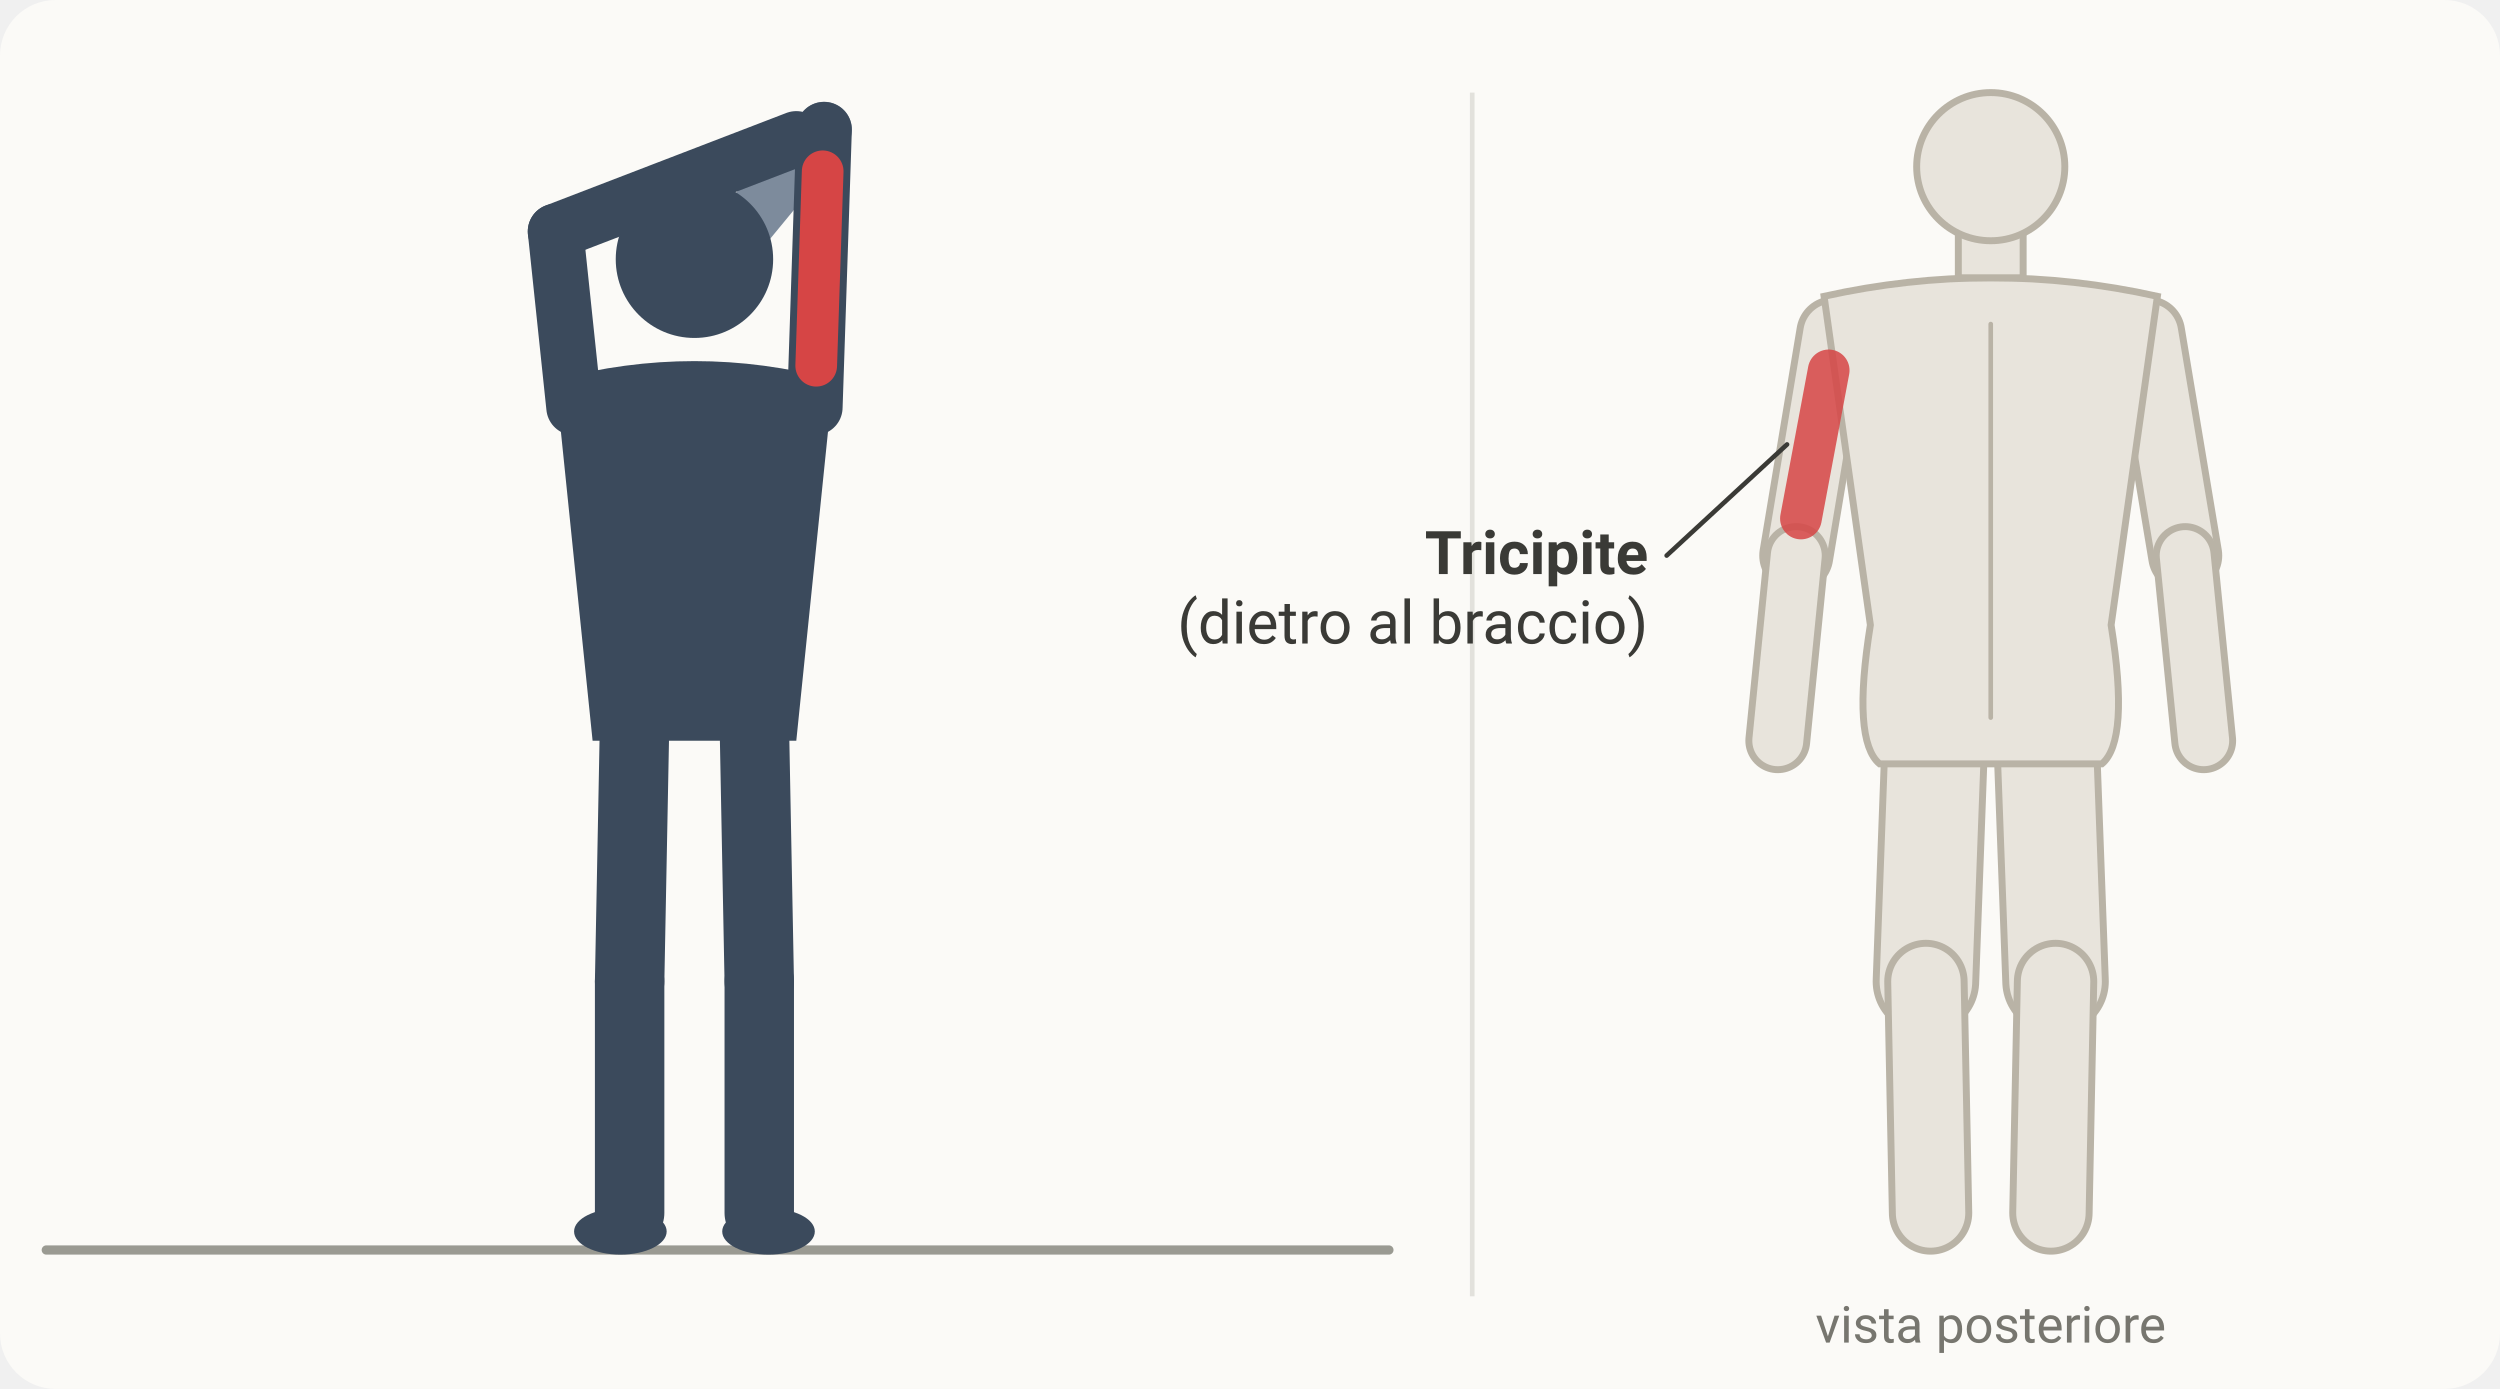
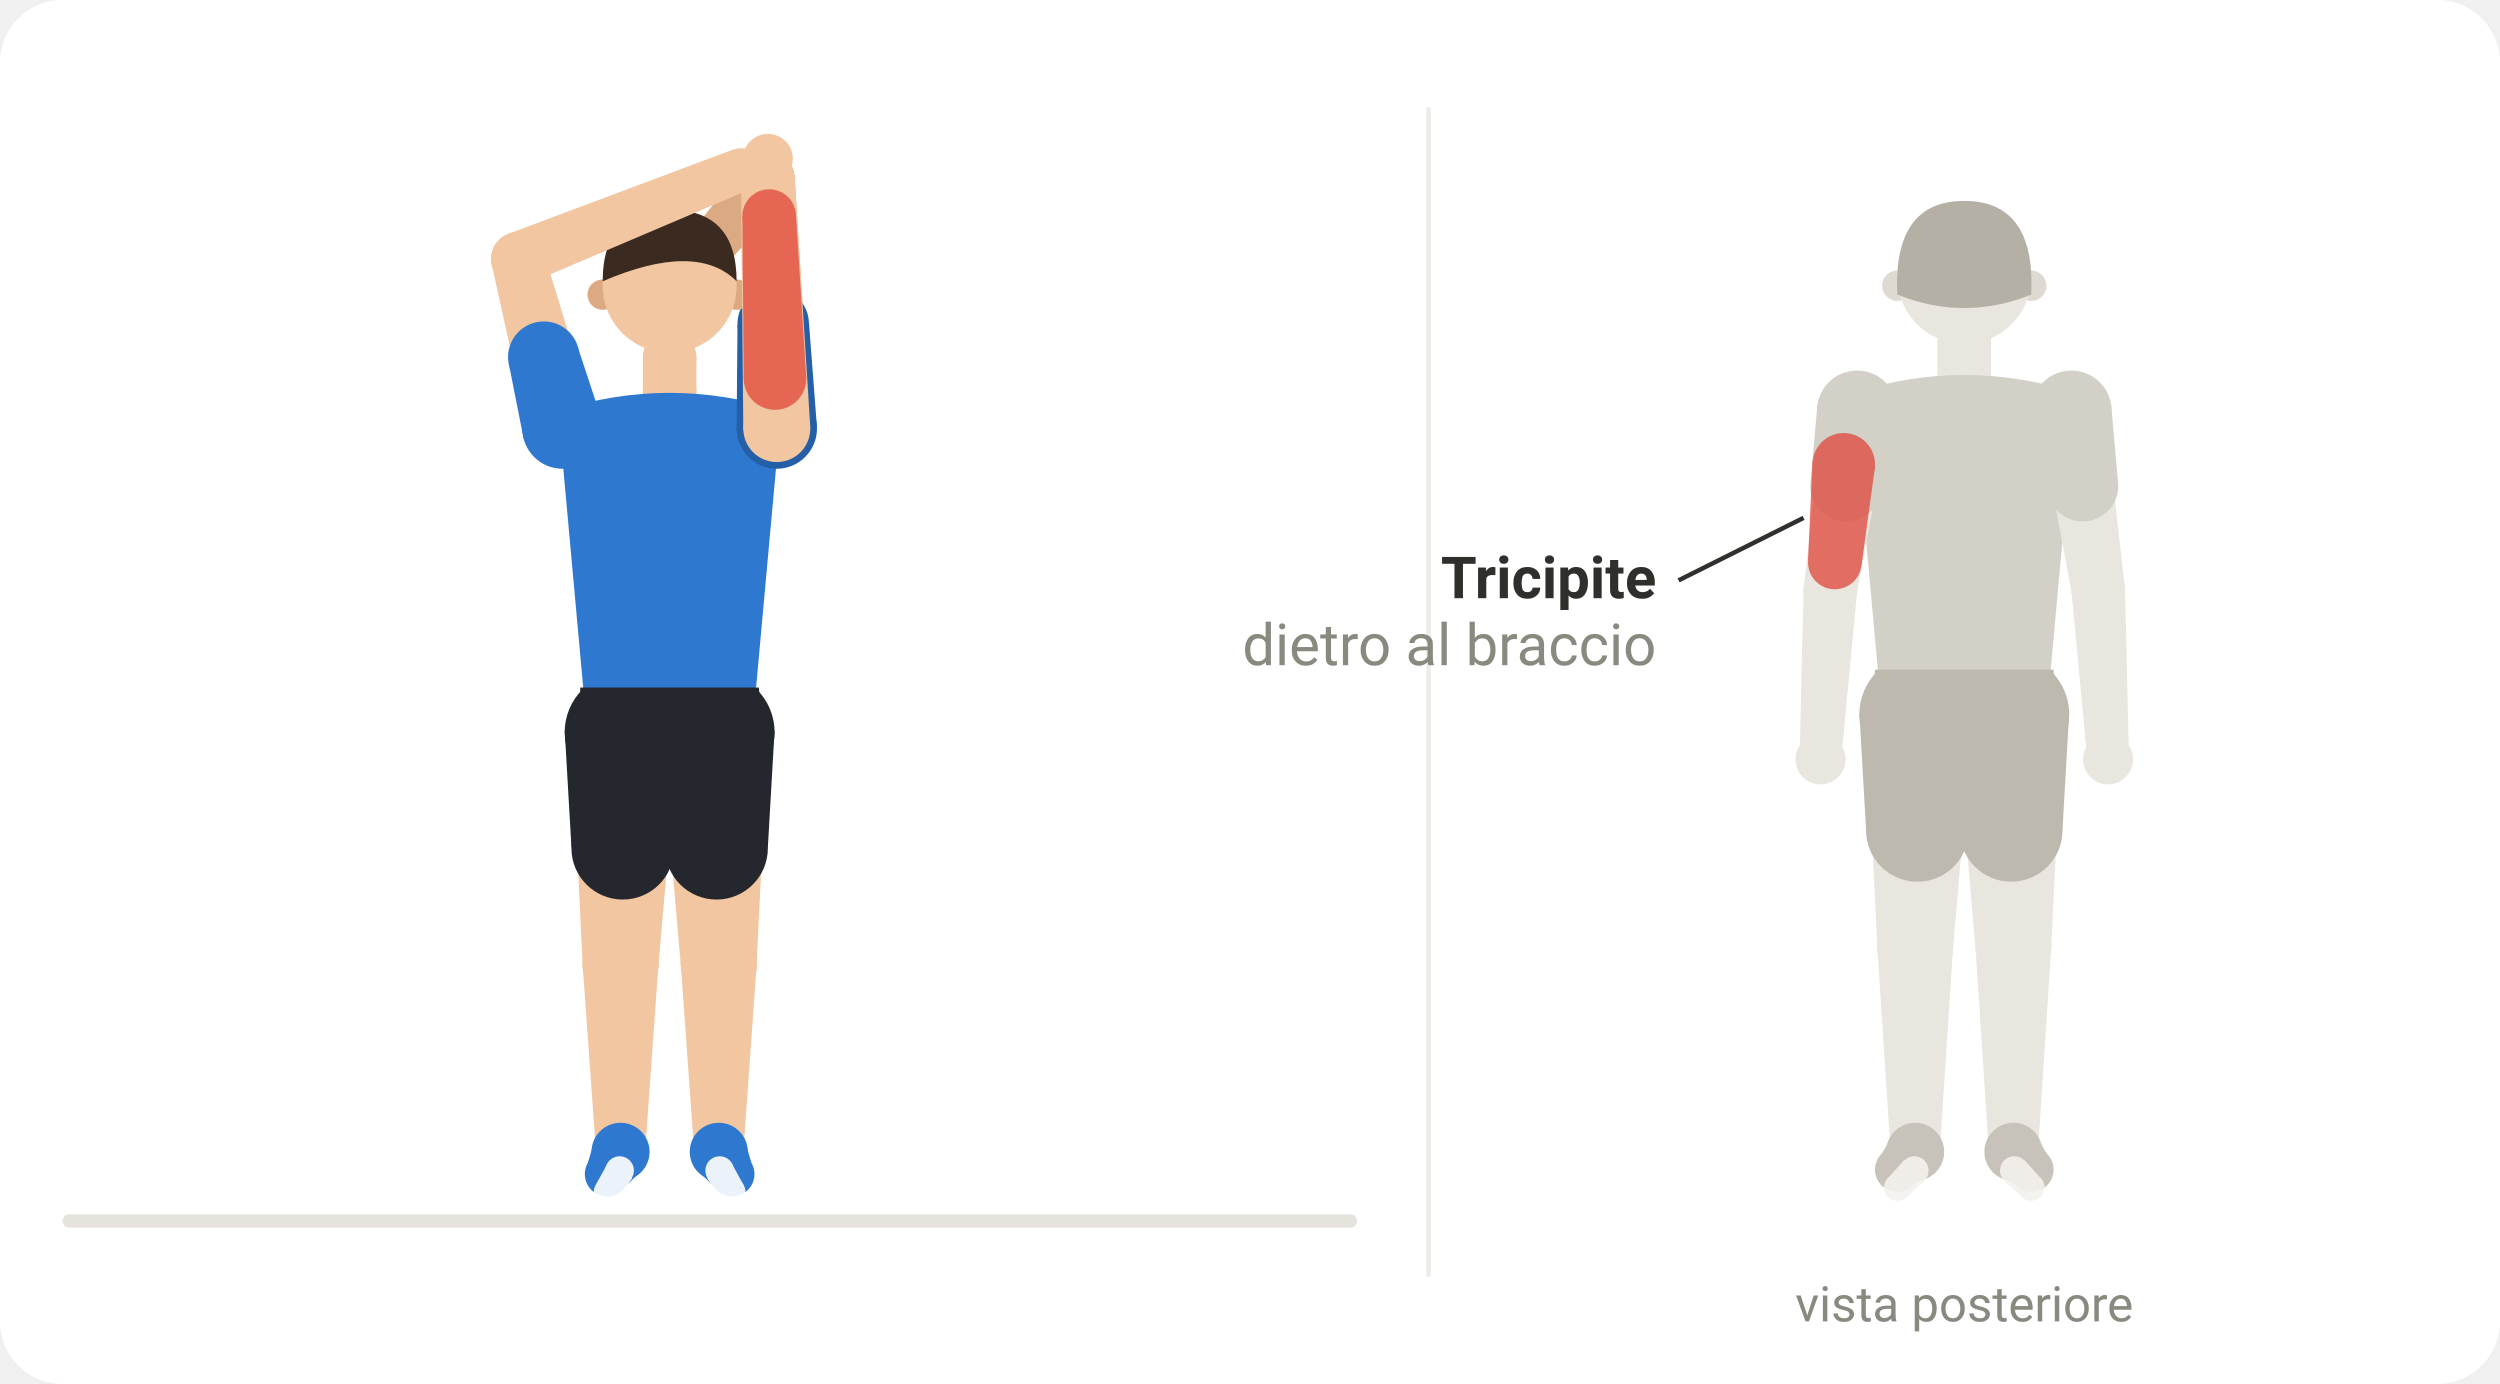
- <svg xmlns="http://www.w3.org/2000/svg" viewBox="0 0 540 300" width="540" height="300" role="img" aria-label="Stretching del tricipite dietro la testa">
-   <rect width="540" height="300" rx="12" fill="#fbfaf7" />
-   <line x1="318" y1="20" x2="318" y2="280" stroke="#e2e1dc" stroke-width="1" />
-   <line x1="10" y1="270" x2="300" y2="270" stroke="#9a9a92" stroke-width="2" stroke-linecap="round" opacity="1.0" />
-   <line x1="137" y1="160" x2="136" y2="212" stroke="#3b4a5c" stroke-width="15" stroke-linecap="round" opacity="1.0" />
-   <line x1="136" y1="212" x2="136" y2="262" stroke="#3b4a5c" stroke-width="15" stroke-linecap="round" opacity="1.0" />
-   <ellipse cx="134" cy="266" rx="10" ry="5" fill="#3b4a5c" />
-   <line x1="163" y1="160" x2="164" y2="212" stroke="#3b4a5c" stroke-width="15" stroke-linecap="round" opacity="1.0" />
-   <line x1="164" y1="212" x2="164" y2="262" stroke="#3b4a5c" stroke-width="15" stroke-linecap="round" opacity="1.0" />
-   <ellipse cx="166" cy="266" rx="10" ry="5" fill="#3b4a5c" />
-   <path d="M120,82 Q150,74 180,82 L172,160 L128,160 Z" fill="#3b4a5c" />
-   <line x1="178" y1="28" x2="150" y2="62" stroke="#7d8b9c" stroke-width="12" stroke-linecap="round" opacity="1.0" />
-   <circle cx="150" cy="56" r="17" fill="#3b4a5c" />
-   <line x1="176" y1="88" x2="178" y2="28" stroke="#3b4a5c" stroke-width="12" stroke-linecap="round" opacity="1.0" />
-   <line x1="124" y1="88" x2="120" y2="50" stroke="#3b4a5c" stroke-width="12" stroke-linecap="round" opacity="1.0" />
-   <line x1="120" y1="50" x2="172" y2="30" stroke="#3b4a5c" stroke-width="12" stroke-linecap="round" opacity="1.0" />
-   <line x1="176.3" y1="79.0" x2="177.7" y2="37.0" stroke="#d64545" stroke-width="9" stroke-linecap="round" opacity="1.0" />
-   <text x="430" y="290" font-family="system-ui, -apple-system, Segoe UI, Roboto, sans-serif" font-size="11" font-weight="400" fill="#77766f" text-anchor="middle">vista posteriore</text>
-   <line x1="418" y1="158" x2="416" y2="212" stroke="#b9b3a6" stroke-width="23" stroke-linecap="round" opacity="1.0" />
-   <line x1="418" y1="158" x2="416" y2="212" stroke="#e8e4dc" stroke-width="20" stroke-linecap="round" opacity="1.0" />
-   <line x1="416" y1="212" x2="417" y2="262" stroke="#b9b3a6" stroke-width="18" stroke-linecap="round" opacity="1.0" />
-   <line x1="416" y1="212" x2="417" y2="262" stroke="#e8e4dc" stroke-width="15" stroke-linecap="round" opacity="1.0" />
-   <line x1="442" y1="158" x2="444" y2="212" stroke="#b9b3a6" stroke-width="23" stroke-linecap="round" opacity="1.0" />
-   <line x1="442" y1="158" x2="444" y2="212" stroke="#e8e4dc" stroke-width="20" stroke-linecap="round" opacity="1.0" />
-   <line x1="444" y1="212" x2="443" y2="262" stroke="#b9b3a6" stroke-width="18" stroke-linecap="round" opacity="1.0" />
-   <line x1="444" y1="212" x2="443" y2="262" stroke="#e8e4dc" stroke-width="15" stroke-linecap="round" opacity="1.0" />
-   <line x1="396" y1="72" x2="388" y2="120" stroke="#b9b3a6" stroke-width="16" stroke-linecap="round" opacity="1.0" />
-   <line x1="396" y1="72" x2="388" y2="120" stroke="#e8e4dc" stroke-width="13" stroke-linecap="round" opacity="1.0" />
-   <line x1="388" y1="120" x2="384" y2="160" stroke="#b9b3a6" stroke-width="14" stroke-linecap="round" opacity="1.0" />
-   <line x1="388" y1="120" x2="384" y2="160" stroke="#e8e4dc" stroke-width="11" stroke-linecap="round" opacity="1.0" />
-   <line x1="464" y1="72" x2="472" y2="120" stroke="#b9b3a6" stroke-width="16" stroke-linecap="round" opacity="1.0" />
-   <line x1="464" y1="72" x2="472" y2="120" stroke="#e8e4dc" stroke-width="13" stroke-linecap="round" opacity="1.0" />
-   <line x1="472" y1="120" x2="476" y2="160" stroke="#b9b3a6" stroke-width="14" stroke-linecap="round" opacity="1.0" />
-   <line x1="472" y1="120" x2="476" y2="160" stroke="#e8e4dc" stroke-width="11" stroke-linecap="round" opacity="1.0" />
-   <path d="M394,64 Q430,56 466,64 L456,135 Q460,160 454,165 L406,165 Q400,160 404,135 Z" fill="#e8e4dc" stroke="#b9b3a6" stroke-width="1.5" />
-   <rect x="423" y="44" width="14" height="16" fill="#e8e4dc" stroke="#b9b3a6" stroke-width="1.5" />
-   <circle cx="430" cy="36" r="16" fill="#e8e4dc" stroke="#b9b3a6" stroke-width="1.5" />
-   <line x1="430" y1="70" x2="430" y2="155" stroke="#b9b3a6" stroke-width="1" stroke-linecap="round" opacity="1.0" />
-   <line x1="395" y1="80" x2="389" y2="112" stroke="#d64545" stroke-width="9" stroke-linecap="round" opacity="0.85" />
-   <line x1="386" y1="96" x2="360" y2="120" stroke="#3a3a36" stroke-width="1" stroke-linecap="round" opacity="1.0" />
-   <text x="356" y="124" font-family="system-ui, -apple-system, Segoe UI, Roboto, sans-serif" font-size="13" font-weight="600" fill="#3a3a36" text-anchor="end">Tricipite</text>
-   <text x="356" y="139" font-family="system-ui, -apple-system, Segoe UI, Roboto, sans-serif" font-size="13" font-weight="400" fill="#3a3a36" text-anchor="end">(dietro al braccio)</text>
+ <svg xmlns="http://www.w3.org/2000/svg" viewBox="0 0 560 310" width="560" height="310" role="img" aria-label="Stretching del tricipite dietro la testa">
+   <rect width="560" height="310" rx="14" fill="#ffffff" />
+   <line x1="320" y1="24" x2="320" y2="286" stroke="#eeece6" stroke-width="1" />
+   <rect x="14" y="272" width="290" height="3" rx="1.5" fill="#e6e3dc" />
+   <g>
+     <polygon points="128.0,163.8 130.5,215.8 147.5,216.2 152.0,164.2" fill="#f1c6a0" />
+     <circle cx="140.0" cy="164.0" r="12" fill="#f1c6a0" />
+     <circle cx="139.0" cy="216.0" r="8.5" fill="#f1c6a0" />
+   </g>
+   <g>
+     <polygon points="130.5,216.0 133.5,258.0 144.5,258.0 147.5,216.0" fill="#f1c6a0" />
+     <circle cx="139.0" cy="216.0" r="8.5" fill="#f1c6a0" />
+     <circle cx="139.0" cy="258.0" r="5.5" fill="#f1c6a0" />
+   </g>
+   <g>
+     <polygon points="126.5,163.7 128.0,189.8 151.0,190.2 153.5,164.3" fill="#24272d" />
+     <circle cx="140.0" cy="164.0" r="13.5" fill="#24272d" />
+     <circle cx="139.5" cy="190.0" r="11.5" fill="#24272d" />
+   </g>
+   <g>
+     <polygon points="133.4,254.7 131.7,260.4 140.3,265.6 144.6,261.3" fill="#2f78d0" />
+     <circle cx="139.0" cy="258.0" r="6.5" fill="#2f78d0" />
+     <circle cx="136.0" cy="263.0" r="5" fill="#2f78d0" />
+   </g>
+   <g transform="translate(0,4)" opacity="0.9">
+     <polygon points="136.1,256.6 133.4,261.5 138.6,264.5 141.6,259.9" fill="#ffffff" />
+     <circle cx="138.8" cy="258.2" r="3.2" fill="#ffffff" />
+     <circle cx="136.0" cy="263.0" r="3" fill="#ffffff" />
+   </g>
+   <g>
+     <polygon points="148.0,164.2 152.5,216.2 169.5,215.8 172.0,163.8" fill="#f1c6a0" />
+     <circle cx="160.0" cy="164.0" r="12" fill="#f1c6a0" />
+     <circle cx="161.0" cy="216.0" r="8.5" fill="#f1c6a0" />
+   </g>
+   <g>
+     <polygon points="152.5,216.0 155.5,258.0 166.5,258.0 169.5,216.0" fill="#f1c6a0" />
+     <circle cx="161.0" cy="216.0" r="8.5" fill="#f1c6a0" />
+     <circle cx="161.0" cy="258.0" r="5.5" fill="#f1c6a0" />
+   </g>
+   <g>
+     <polygon points="146.5,164.3 149.0,190.2 172.0,189.8 173.5,163.7" fill="#24272d" />
+     <circle cx="160.0" cy="164.0" r="13.5" fill="#24272d" />
+     <circle cx="160.5" cy="190.0" r="11.5" fill="#24272d" />
+   </g>
+   <g>
+     <polygon points="155.4,261.3 159.7,265.6 168.3,260.4 166.6,254.7" fill="#2f78d0" />
+     <circle cx="161.0" cy="258.0" r="6.5" fill="#2f78d0" />
+     <circle cx="164.0" cy="263.0" r="5" fill="#2f78d0" />
+   </g>
+   <g transform="translate(0,4)" opacity="0.9">
+     <polygon points="158.4,259.9 161.4,264.5 166.6,261.5 163.9,256.6" fill="#ffffff" />
+     <circle cx="161.2" cy="258.2" r="3.2" fill="#ffffff" />
+     <circle cx="164.0" cy="263.0" r="3" fill="#ffffff" />
+   </g>
+   <g>
+     <polygon points="156.0,88.0 156.0,80.0 144.0,80.0 144.0,88.0" fill="#f1c6a0" />
+     <circle cx="150.0" cy="88.0" r="6" fill="#f1c6a0" />
+     <circle cx="150.0" cy="80.0" r="6" fill="#f1c6a0" />
+   </g>
+   <path d="M125,92 Q150,84 175,92 L169,158 L131,158 Z" fill="#2f78d0" />
+   <path d="M130,154 L170,154 L171,170 L129,170 Z" fill="#24272d" />
+   <g>
+     <polygon points="181.5,95.7 178.0,39.8 166.0,40.2 166.5,96.3" fill="#dcaa82" />
+     <circle cx="174.0" cy="96.0" r="7.5" fill="#dcaa82" />
+     <circle cx="172.0" cy="40.0" r="6" fill="#dcaa82" />
+   </g>
+   <g>
+     <polygon points="167.4,36.1 146.3,62.9 153.7,69.1 176.6,43.9" fill="#dcaa82" />
+     <circle cx="172.0" cy="40.0" r="6" fill="#dcaa82" />
+     <circle cx="150.0" cy="66.0" r="4.8" fill="#dcaa82" />
+   </g>
+   <g>
+     <polygon points="183.0,95.7 181.2,72.2 165.2,72.8 165.0,96.3" fill="#245fa8" />
+     <circle cx="174.0" cy="96.0" r="9" fill="#245fa8" />
+     <circle cx="173.2" cy="72.5" r="8" fill="#245fa8" />
+   </g>
+   <circle cx="147.4" cy="69.1" r="5.6" fill="#dcaa82" />
+   <circle cx="135.0" cy="66.0" r="3.4" fill="#dcaa82" />
+   <circle cx="165.0" cy="66.0" r="3.4" fill="#dcaa82" />
+   <circle cx="150.0" cy="64.0" r="15" fill="#f1c6a0" />
+   <path d="M135,63 Q135,47 150,47 Q165,47 165,63 Q156,54 135,63 Z" fill="#3b2a1f" />
+   <g>
+     <polygon points="133.3,94.1 121.8,56.5 110.2,59.5 118.7,97.9" fill="#f1c6a0" />
+     <circle cx="126.0" cy="96.0" r="7.5" fill="#f1c6a0" />
+     <circle cx="116.0" cy="58.0" r="6" fill="#f1c6a0" />
+   </g>
+   <g>
+     <polygon points="118.2,63.6 167.8,42.5 164.2,33.5 113.8,52.4" fill="#f1c6a0" />
+     <circle cx="116.0" cy="58.0" r="6" fill="#f1c6a0" />
+     <circle cx="166.0" cy="38.0" r="4.8" fill="#f1c6a0" />
+   </g>
+   <g>
+     <polygon points="134.7,93.7 129.5,78.0 114.1,82.1 117.3,98.3" fill="#2f78d0" />
+     <circle cx="126.0" cy="96.0" r="9" fill="#2f78d0" />
+     <circle cx="121.8" cy="80.0" r="8" fill="#2f78d0" />
+   </g>
+   <circle cx="172.0" cy="35.6" r="5.6" fill="#f1c6a0" />
+   <g>
+     <polygon points="181.5,95.7 178.0,39.8 166.0,40.2 166.5,96.3" fill="#f1c6a0" />
+     <circle cx="174.0" cy="96.0" r="7.5" fill="#f1c6a0" />
+     <circle cx="172.0" cy="40.0" r="6" fill="#f1c6a0" />
+   </g>
+   <g opacity="0.75">
+     <polygon points="180.6,84.6 178.3,48.2 166.3,48.6 166.6,85.0" fill="#e0453a" />
+     <circle cx="173.6" cy="84.8" r="7" fill="#e0453a" />
+     <circle cx="172.3" cy="48.4" r="6" fill="#e0453a" />
+   </g>
+   <g>
+     <polygon points="418.0,159.8 420.5,211.8 437.5,212.2 442.0,160.2" fill="#e9e6e0" />
+     <circle cx="430.0" cy="160.0" r="12" fill="#e9e6e0" />
+     <circle cx="429.0" cy="212.0" r="8.5" fill="#e9e6e0" />
+   </g>
+   <g>
+     <polygon points="420.5,212.0 423.5,258.0 434.5,258.0 437.5,212.0" fill="#e9e6e0" />
+     <circle cx="429.0" cy="212.0" r="8.5" fill="#e9e6e0" />
+     <circle cx="429.0" cy="258.0" r="5.5" fill="#e9e6e0" />
+   </g>
+   <g>
+     <polygon points="416.5,159.7 418.0,185.8 441.0,186.2 443.5,160.3" fill="#bdb9af" />
+     <circle cx="430.0" cy="160.0" r="13.5" fill="#bdb9af" />
+     <circle cx="429.5" cy="186.0" r="11.5" fill="#bdb9af" />
+   </g>
+   <g>
+     <polygon points="424.4,253.4 421.5,258.5 428.5,265.5 433.6,262.6" fill="#c7c3ba" />
+     <circle cx="429.0" cy="258.0" r="6.5" fill="#c7c3ba" />
+     <circle cx="425.0" cy="262.0" r="5" fill="#c7c3ba" />
+   </g>
+   <g transform="translate(0,4)" opacity="0.9">
+     <polygon points="426.5,255.9 422.9,259.9 427.1,264.1 431.1,260.5" fill="#f4f2ee" />
+     <circle cx="428.8" cy="258.2" r="3.2" fill="#f4f2ee" />
+     <circle cx="425.0" cy="262.0" r="3" fill="#f4f2ee" />
+   </g>
+   <g>
+     <polygon points="438.0,160.2 442.5,212.2 459.5,211.8 462.0,159.8" fill="#e9e6e0" />
+     <circle cx="450.0" cy="160.0" r="12" fill="#e9e6e0" />
+     <circle cx="451.0" cy="212.0" r="8.5" fill="#e9e6e0" />
+   </g>
+   <g>
+     <polygon points="442.5,212.0 445.5,258.0 456.5,258.0 459.5,212.0" fill="#e9e6e0" />
+     <circle cx="451.0" cy="212.0" r="8.5" fill="#e9e6e0" />
+     <circle cx="451.0" cy="258.0" r="5.5" fill="#e9e6e0" />
+   </g>
+   <g>
+     <polygon points="436.5,160.3 439.0,186.2 462.0,185.8 463.5,159.7" fill="#bdb9af" />
+     <circle cx="450.0" cy="160.0" r="13.5" fill="#bdb9af" />
+     <circle cx="450.5" cy="186.0" r="11.5" fill="#bdb9af" />
+   </g>
+   <g>
+     <polygon points="446.4,262.6 451.5,265.5 458.5,258.5 455.6,253.4" fill="#c7c3ba" />
+     <circle cx="451.0" cy="258.0" r="6.5" fill="#c7c3ba" />
+     <circle cx="455.0" cy="262.0" r="5" fill="#c7c3ba" />
+   </g>
+   <g transform="translate(0,4)" opacity="0.9">
+     <polygon points="448.9,260.5 452.9,264.1 457.1,259.9 453.5,255.9" fill="#f4f2ee" />
+     <circle cx="451.2" cy="258.2" r="3.2" fill="#f4f2ee" />
+     <circle cx="455.0" cy="262.0" r="3" fill="#f4f2ee" />
+   </g>
+   <g>
+     <polygon points="446.0,84.0 446.0,76.0 434.0,76.0 434.0,84.0" fill="#e9e6e0" />
+     <circle cx="440.0" cy="84.0" r="6" fill="#e9e6e0" />
+     <circle cx="440.0" cy="76.0" r="6" fill="#e9e6e0" />
+   </g>
+   <path d="M415,88 Q440,80 465,88 L459,154 L421,154 Z" fill="#d3d0c8" />
+   <path d="M420,150 L460,150 L461,166 L419,166 Z" fill="#bdb9af" />
+   <g>
+     <polygon points="408.6,90.9 404.1,131.1 415.9,132.9 423.4,93.1" fill="#e9e6e0" />
+     <circle cx="416.0" cy="92.0" r="7.5" fill="#e9e6e0" />
+     <circle cx="410.0" cy="132.0" r="6" fill="#e9e6e0" />
+   </g>
+   <g>
+     <polygon points="404.0,131.6 403.2,165.7 412.8,166.3 416.0,132.4" fill="#e9e6e0" />
+     <circle cx="410.0" cy="132.0" r="6" fill="#e9e6e0" />
+     <circle cx="408.0" cy="166.0" r="4.8" fill="#e9e6e0" />
+   </g>
+   <g>
+     <polygon points="407.1,90.7 405.6,107.6 421.4,110.0 424.9,93.3" fill="#d3d0c8" />
+     <circle cx="416.0" cy="92.0" r="9" fill="#d3d0c8" />
+     <circle cx="413.5" cy="108.8" r="8" fill="#d3d0c8" />
+   </g>
+   <circle cx="407.8" cy="170.1" r="5.6" fill="#e9e6e0" />
+   <g>
+     <polygon points="456.6,93.1 464.1,132.9 475.9,131.1 471.4,90.9" fill="#e9e6e0" />
+     <circle cx="464.0" cy="92.0" r="7.5" fill="#e9e6e0" />
+     <circle cx="470.0" cy="132.0" r="6" fill="#e9e6e0" />
+   </g>
+   <g>
+     <polygon points="464.0,132.4 467.2,166.3 476.8,165.7 476.0,131.6" fill="#e9e6e0" />
+     <circle cx="470.0" cy="132.0" r="6" fill="#e9e6e0" />
+     <circle cx="472.0" cy="166.0" r="4.8" fill="#e9e6e0" />
+   </g>
+   <g>
+     <polygon points="455.1,93.3 458.6,110.0 474.4,107.6 472.9,90.7" fill="#d3d0c8" />
+     <circle cx="464.0" cy="92.0" r="9" fill="#d3d0c8" />
+     <circle cx="466.5" cy="108.8" r="8" fill="#d3d0c8" />
+   </g>
+   <circle cx="472.2" cy="170.1" r="5.6" fill="#e9e6e0" />
+   <circle cx="425.0" cy="64.0" r="3.4" fill="#dedad2" />
+   <circle cx="455.0" cy="64.0" r="3.4" fill="#dedad2" />
+   <circle cx="440.0" cy="62.0" r="15" fill="#e9e6e0" />
+   <path d="M425,66 Q424,45 440,45 Q456,45 455,66 Q440,72 425,66 Z" fill="#b5b0a5" />
+   <g opacity="0.75">
+     <polygon points="406.0,103.4 405.0,125.5 417.0,126.5 420.0,104.6" fill="#e0453a" />
+     <circle cx="413.0" cy="104.0" r="7" fill="#e0453a" />
+     <circle cx="411.0" cy="126.0" r="6" fill="#e0453a" />
+   </g>
+   <line x1="404" y1="116" x2="376" y2="130" stroke="#2f2f2c" stroke-width="1" />
+   <text x="371" y="134" font-family="system-ui, -apple-system, Segoe UI, Roboto, sans-serif" font-size="13" font-weight="650" fill="#2f2f2c" text-anchor="end">Tricipite</text>
+   <text x="371" y="149" font-family="system-ui, -apple-system, Segoe UI, Roboto, sans-serif" font-size="13" font-weight="400" fill="#8a897f" text-anchor="end">dietro al braccio</text>
+   <text x="440" y="296" font-family="system-ui, -apple-system, Segoe UI, Roboto, sans-serif" font-size="11" font-weight="400" fill="#8a897f" text-anchor="middle">vista posteriore</text>
</svg>
